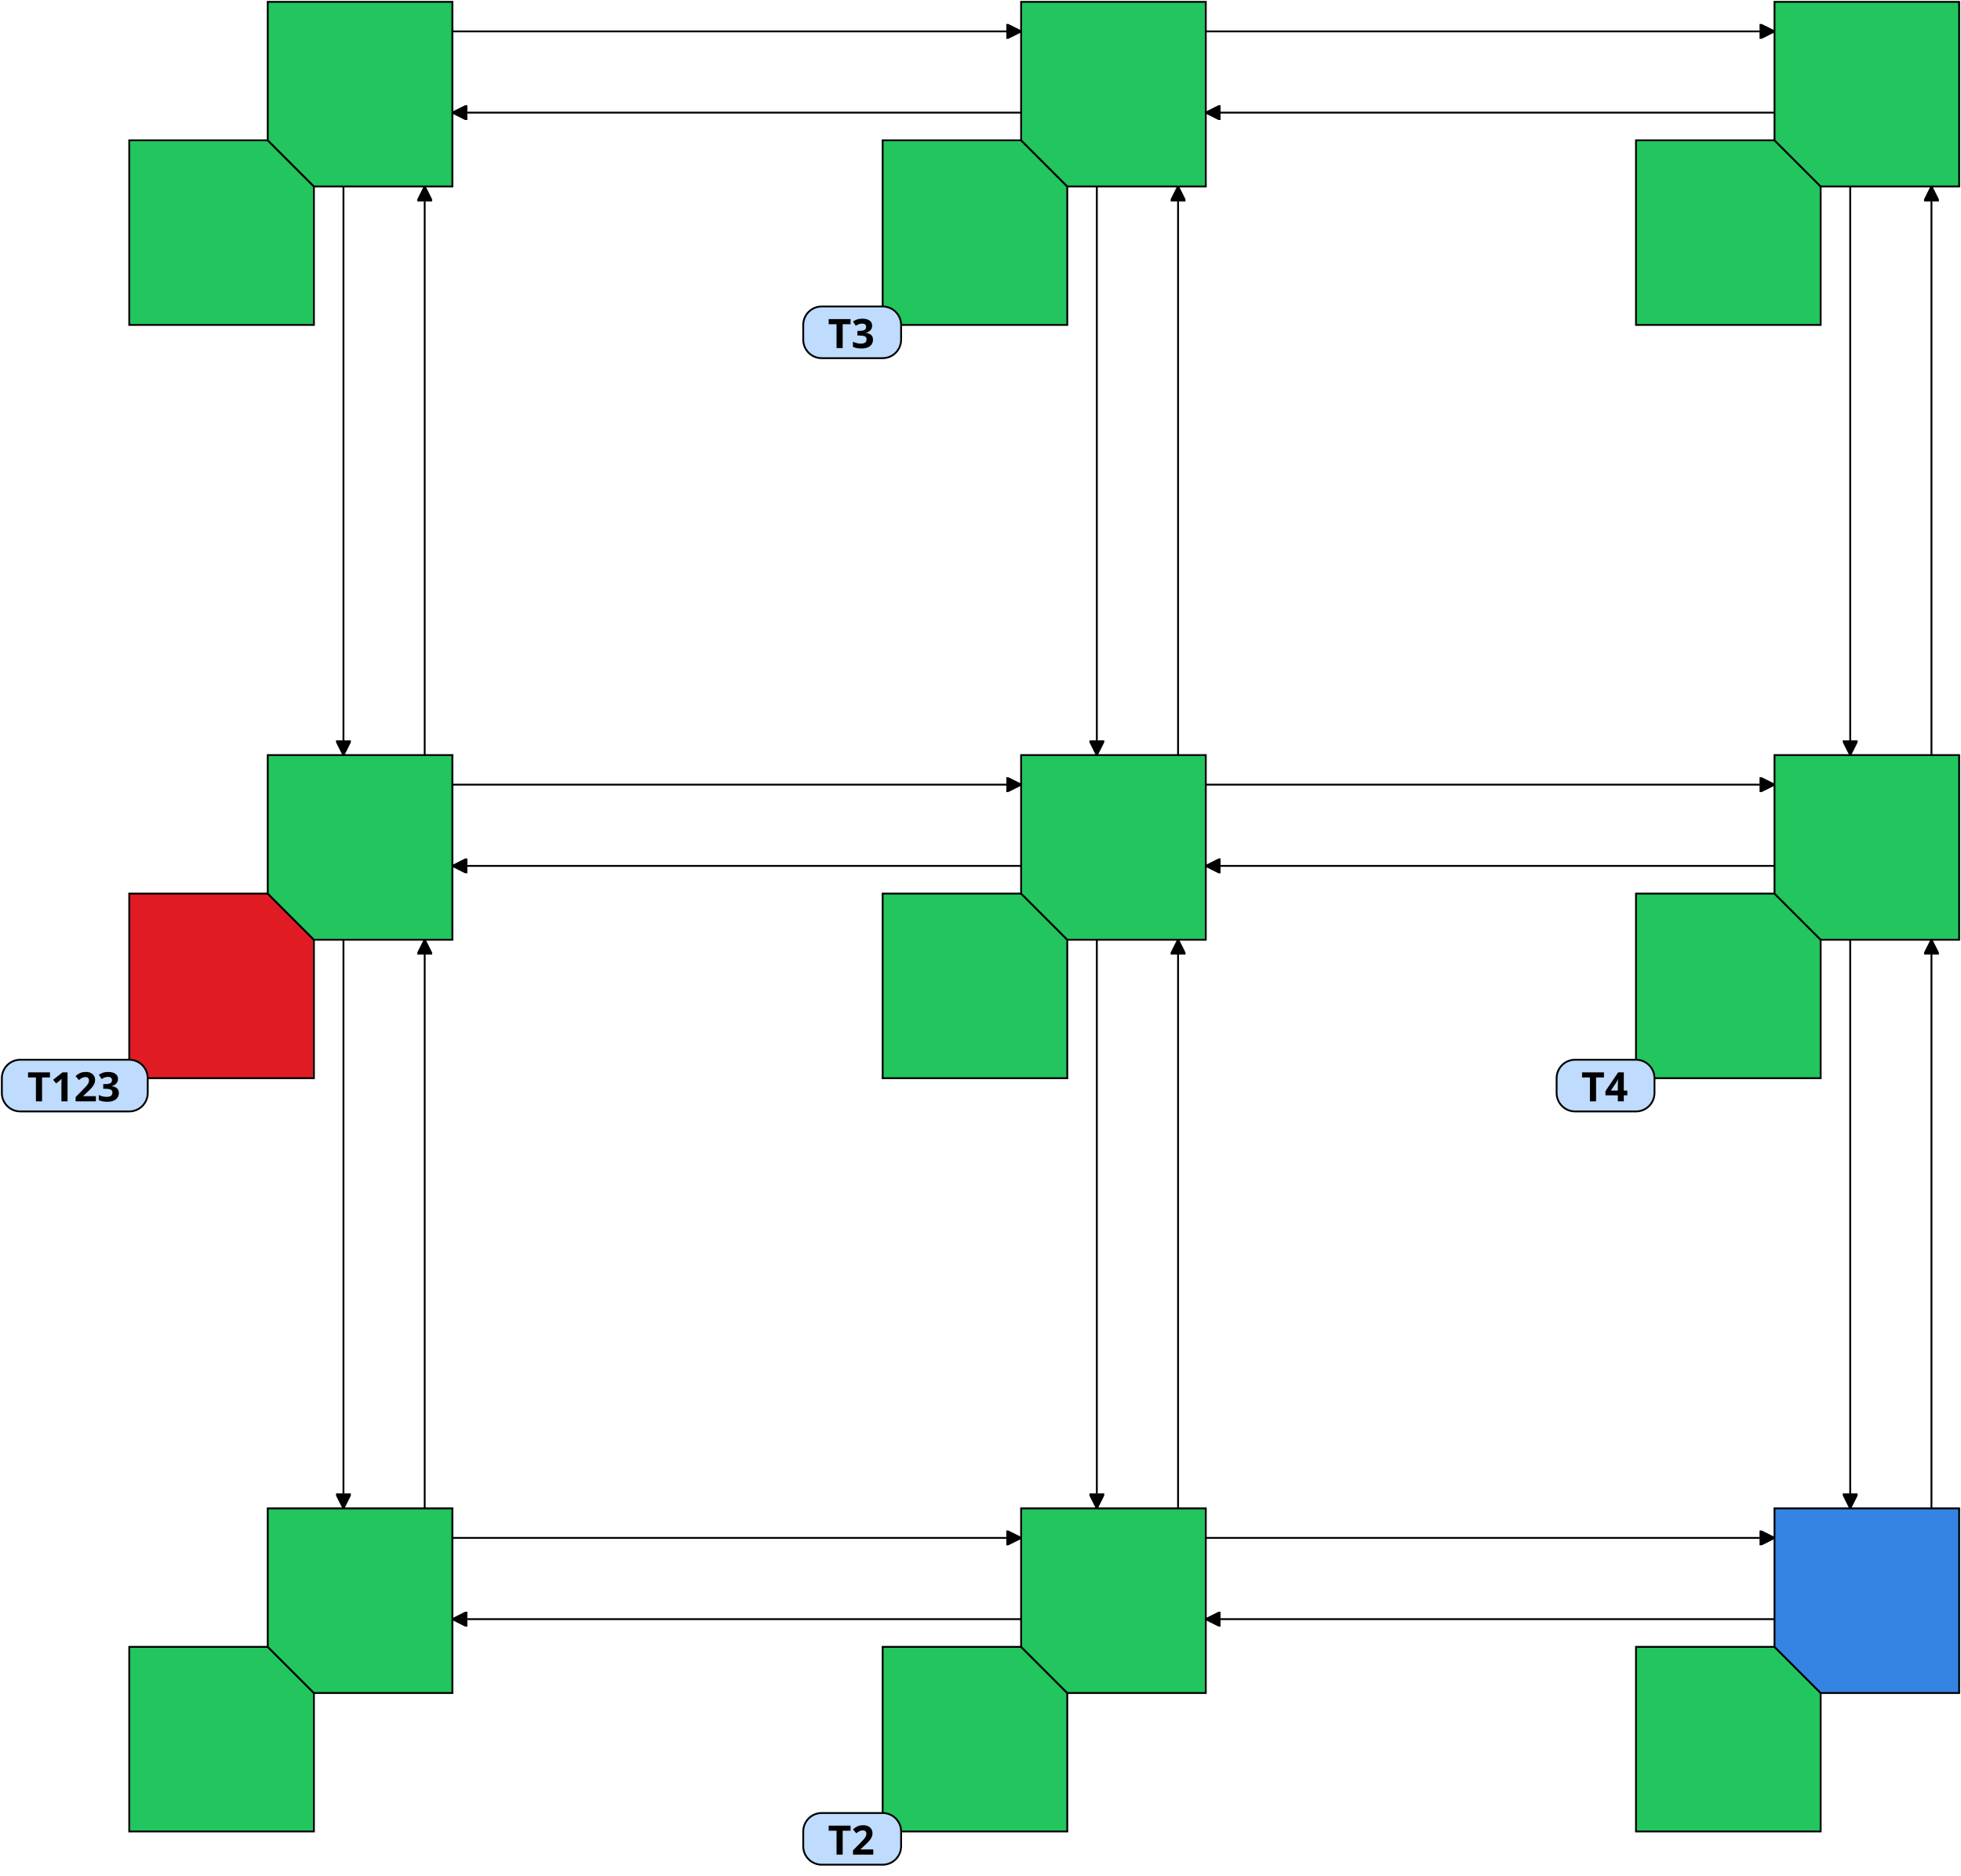
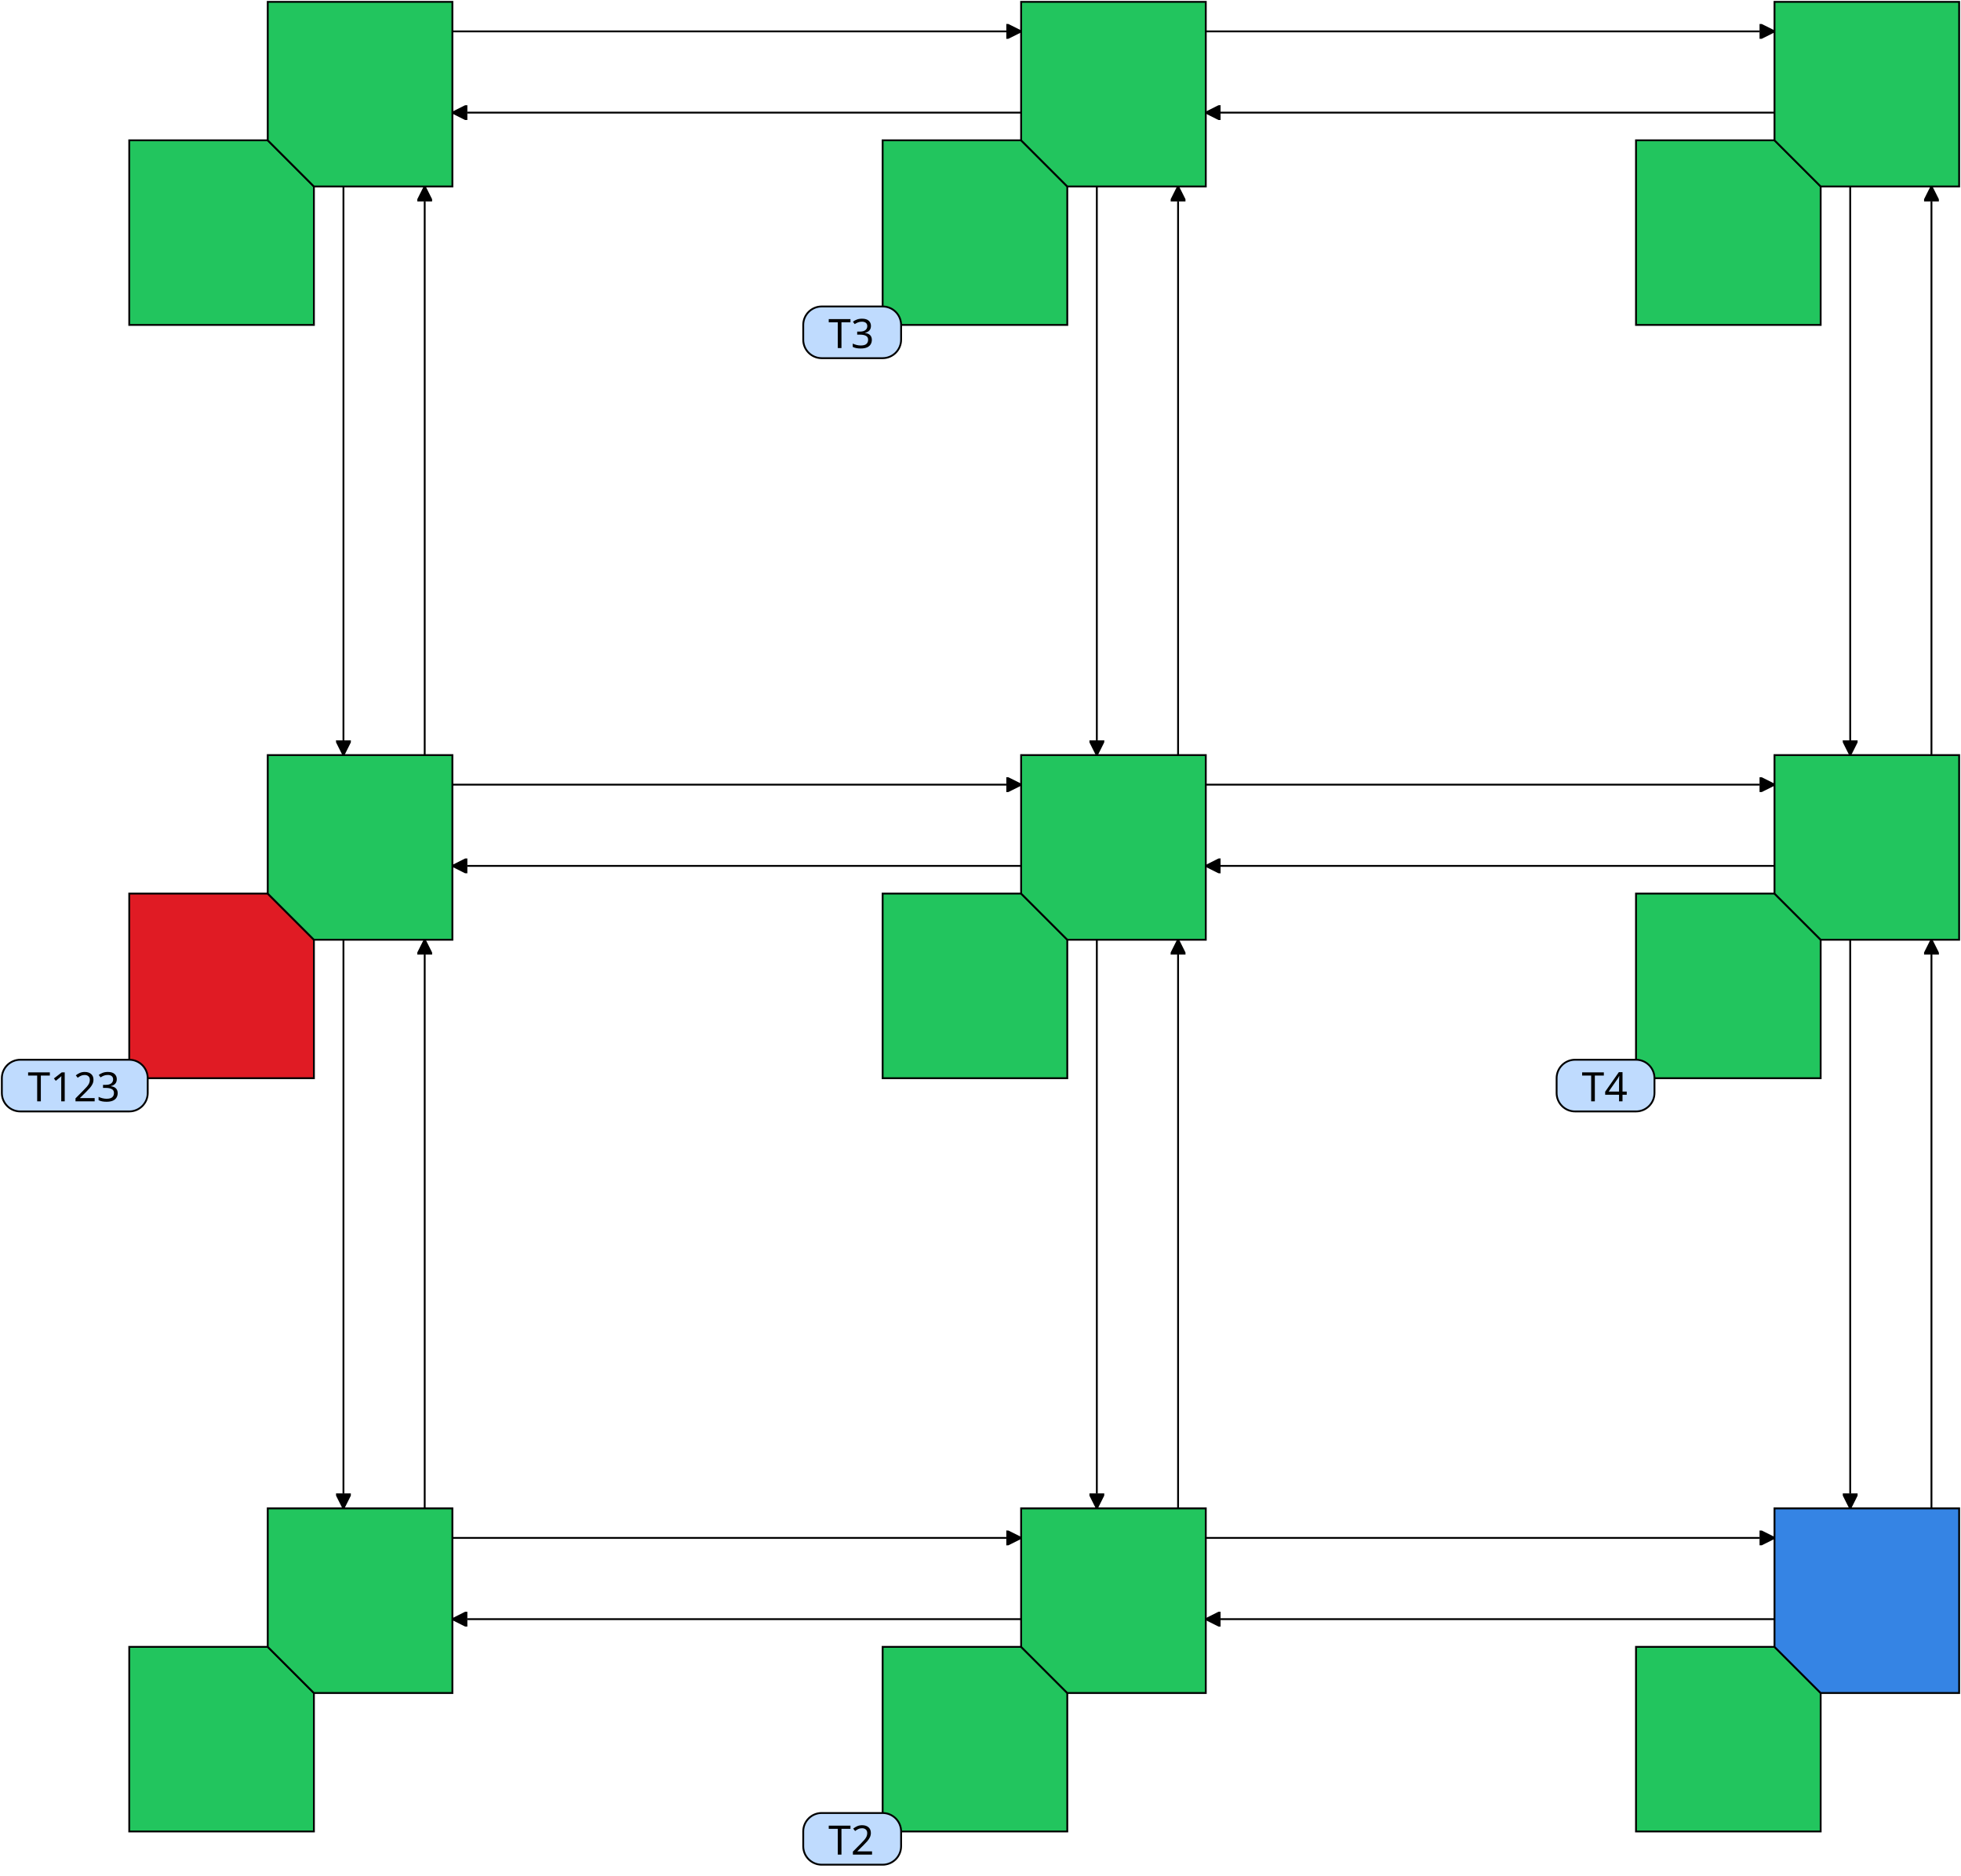
<svg xmlns="http://www.w3.org/2000/svg" preserveAspectRation="xMidYMid meet" class="mx-auto" viewBox="-565 -496 1062 1016">
  <defs>
    <marker id="arrowHead" orient="auto" markerWidth="8" markerHeight="8" refY="4">
      <path d="M0,0 M0,0 V8 L8,4 Z" fill="black" fill-rule="evenodd" stroke="black" stroke-linecap="butt" stroke-width="1" />
    </marker>
    <clipPath id="clip-c-0">
      <polygon points="-495 -420, -495 -320, -395 -320, -395 -395, -420 -420" />
    </clipPath>
    <clipPath id="clip-r-0">
      <polygon points="-420 -420, -420 -495, -320 -495, -320 -395, -395 -395" />
    </clipPath>
    <clipPath id="clip-c-1">
      <polygon points="-87 -420, -87 -320, 13 -320, 13 -395, -12 -420" />
    </clipPath>
    <clipPath id="clip-r-1">
      <polygon points="-12 -420, -12 -495, 88 -495, 88 -395, 13 -395" />
    </clipPath>
    <clipPath id="clip-c-2">
      <polygon points="321 -420, 321 -320, 421 -320, 421 -395, 396 -420" />
    </clipPath>
    <clipPath id="clip-r-2">
      <polygon points="396 -420, 396 -495, 496 -495, 496 -395, 421 -395" />
    </clipPath>
    <clipPath id="clip-c-3">
      <polygon points="-495 -12, -495 88, -395 88, -395 13, -420 -12" />
    </clipPath>
    <clipPath id="clip-r-3">
      <polygon points="-420 -12, -420 -87, -320 -87, -320 13, -395 13" />
    </clipPath>
    <clipPath id="clip-c-4">
      <polygon points="-87 -12, -87 88, 13 88, 13 13, -12 -12" />
    </clipPath>
    <clipPath id="clip-r-4">
      <polygon points="-12 -12, -12 -87, 88 -87, 88 13, 13 13" />
    </clipPath>
    <clipPath id="clip-c-5">
      <polygon points="321 -12, 321 88, 421 88, 421 13, 396 -12" />
    </clipPath>
    <clipPath id="clip-r-5">
      <polygon points="396 -12, 396 -87, 496 -87, 496 13, 421 13" />
    </clipPath>
    <clipPath id="clip-c-6">
      <polygon points="-495 396, -495 496, -395 496, -395 421, -420 396" />
    </clipPath>
    <clipPath id="clip-r-6">
      <polygon points="-420 396, -420 321, -320 321, -320 421, -395 421" />
    </clipPath>
    <clipPath id="clip-c-7">
      <polygon points="-87 396, -87 496, 13 496, 13 421, -12 396" />
    </clipPath>
    <clipPath id="clip-r-7">
      <polygon points="-12 396, -12 321, 88 321, 88 421, 13 421" />
    </clipPath>
    <clipPath id="clip-c-8">
      <polygon points="321 396, 321 496, 421 496, 421 421, 396 396" />
    </clipPath>
    <clipPath id="clip-r-8">
      <polygon points="396 396, 396 321, 496 321, 496 421, 421 421" />
    </clipPath>
  </defs>
  <style>.baseFill{fill: #e5e5e5;}.edgeData{display: none;}
#c0 {fill: #22c55e;}
#r0 {fill: #22c55e;}
#c1 {fill: #22c55e;}
#r1 {fill: #22c55e;}
#c2 {fill: #22c55e;}
#r2 {fill: #22c55e;}
#c3 {fill: #e01b24;}
#r3 {fill: #22c55e;}
#c4 {fill: #22c55e;}
#r4 {fill: #22c55e;}
#c5 {fill: #22c55e;}
#r5 {fill: #22c55e;}
#c6 {fill: #22c55e;}
#r6 {fill: #22c55e;}
#c7 {fill: #22c55e;}
#r7 {fill: #22c55e;}
#c8 {fill: #22c55e;}
#r8 {fill: #3584e4;}</style>
  <g id="mainGroup">
    <g id="processingGroup" clip-path="url(#crop)">
      <g id="0">
        <path id="c0" d="M-495,-420 l0,100 l100,0 l0,-75 l-25,-25 l-75,0 Z" class="baseFill" fill-rule="evenodd" stroke="black" stroke-linecap="butt" stroke-width="1" />
        <path id="r0" d="M-420,-420 l0,-75 l100,0 l0,100 l-75,0 Z" class="baseFill" fill-rule="evenodd" stroke="black" stroke-linecap="butt" stroke-width="1" />
      </g>
      <g id="1">
        <path id="c1" d="M-87,-420 l0,100 l100,0 l0,-75 l-25,-25 l-75,0 Z" class="baseFill" fill-rule="evenodd" stroke="black" stroke-linecap="butt" stroke-width="1" />
        <path id="r1" d="M-12,-420 l0,-75 l100,0 l0,100 l-75,0 Z" class="baseFill" fill-rule="evenodd" stroke="black" stroke-linecap="butt" stroke-width="1" />
        <g>
          <rect x="-130" y="-330" width="53" height="28" rx="10" fill="#bfdbfe" stroke="black" stroke-width="1" />
-           <text x="-104" y="-316" font-size="22px" font-family="Roboto Mono" font-weight="bold" text-anchor="middle" dominant-baseline="central" fill="black">T3</text>
+           <text x="-104" y="-316" font-size="22px" font-family="Roboto Mono" font-weight="500" text-anchor="middle" dominant-baseline="central" fill="black">T3</text>
        </g>
      </g>
      <g id="2">
        <path id="c2" d="M321,-420 l0,100 l100,0 l0,-75 l-25,-25 l-75,0 Z" class="baseFill" fill-rule="evenodd" stroke="black" stroke-linecap="butt" stroke-width="1" />
        <path id="r2" d="M396,-420 l0,-75 l100,0 l0,100 l-75,0 Z" class="baseFill" fill-rule="evenodd" stroke="black" stroke-linecap="butt" stroke-width="1" />
      </g>
      <g id="3">
        <path id="c3" d="M-495,-12 l0,100 l100,0 l0,-75 l-25,-25 l-75,0 Z" class="baseFill" fill-rule="evenodd" stroke="black" stroke-linecap="butt" stroke-width="1" />
        <path id="r3" d="M-420,-12 l0,-75 l100,0 l0,100 l-75,0 Z" class="baseFill" fill-rule="evenodd" stroke="black" stroke-linecap="butt" stroke-width="1" />
        <g>
          <rect x="-564" y="78" width="79" height="28" rx="10" fill="#bfdbfe" stroke="black" stroke-width="1" />
-           <text x="-525" y="92" font-size="22px" font-family="Roboto Mono" font-weight="bold" text-anchor="middle" dominant-baseline="central" fill="black">T123</text>
+           <text x="-525" y="92" font-size="22px" font-family="Roboto Mono" font-weight="500" text-anchor="middle" dominant-baseline="central" fill="black">T123</text>
        </g>
      </g>
      <g id="4">
        <path id="c4" d="M-87,-12 l0,100 l100,0 l0,-75 l-25,-25 l-75,0 Z" class="baseFill" fill-rule="evenodd" stroke="black" stroke-linecap="butt" stroke-width="1" />
        <path id="r4" d="M-12,-12 l0,-75 l100,0 l0,100 l-75,0 Z" class="baseFill" fill-rule="evenodd" stroke="black" stroke-linecap="butt" stroke-width="1" />
      </g>
      <g id="5">
        <path id="c5" d="M321,-12 l0,100 l100,0 l0,-75 l-25,-25 l-75,0 Z" class="baseFill" fill-rule="evenodd" stroke="black" stroke-linecap="butt" stroke-width="1" />
        <path id="r5" d="M396,-12 l0,-75 l100,0 l0,100 l-75,0 Z" class="baseFill" fill-rule="evenodd" stroke="black" stroke-linecap="butt" stroke-width="1" />
        <g>
          <rect x="278" y="78" width="53" height="28" rx="10" fill="#bfdbfe" stroke="black" stroke-width="1" />
-           <text x="304" y="92" font-size="22px" font-family="Roboto Mono" font-weight="bold" text-anchor="middle" dominant-baseline="central" fill="black">T4</text>
+           <text x="304" y="92" font-size="22px" font-family="Roboto Mono" font-weight="500" text-anchor="middle" dominant-baseline="central" fill="black">T4</text>
        </g>
      </g>
      <g id="6">
        <path id="c6" d="M-495,396 l0,100 l100,0 l0,-75 l-25,-25 l-75,0 Z" class="baseFill" fill-rule="evenodd" stroke="black" stroke-linecap="butt" stroke-width="1" />
        <path id="r6" d="M-420,396 l0,-75 l100,0 l0,100 l-75,0 Z" class="baseFill" fill-rule="evenodd" stroke="black" stroke-linecap="butt" stroke-width="1" />
      </g>
      <g id="7">
        <path id="c7" d="M-87,396 l0,100 l100,0 l0,-75 l-25,-25 l-75,0 Z" class="baseFill" fill-rule="evenodd" stroke="black" stroke-linecap="butt" stroke-width="1" />
        <path id="r7" d="M-12,396 l0,-75 l100,0 l0,100 l-75,0 Z" class="baseFill" fill-rule="evenodd" stroke="black" stroke-linecap="butt" stroke-width="1" />
        <g>
          <rect x="-130" y="486" width="53" height="28" rx="10" fill="#bfdbfe" stroke="black" stroke-width="1" />
-           <text x="-104" y="500" font-size="22px" font-family="Roboto Mono" font-weight="bold" text-anchor="middle" dominant-baseline="central" fill="black">T2</text>
+           <text x="-104" y="500" font-size="22px" font-family="Roboto Mono" font-weight="500" text-anchor="middle" dominant-baseline="central" fill="black">T2</text>
        </g>
      </g>
      <g id="8">
        <path id="c8" d="M321,396 l0,100 l100,0 l0,-75 l-25,-25 l-75,0 Z" class="baseFill" fill-rule="evenodd" stroke="black" stroke-linecap="butt" stroke-width="1" />
        <path id="r8" d="M396,396 l0,-75 l100,0 l0,100 l-75,0 Z" class="baseFill" fill-rule="evenodd" stroke="black" stroke-linecap="butt" stroke-width="1" />
      </g>
    </g>
    <g>
      <g>
        <path d="M-379,-395 v300" fill-rule="evenodd" stroke="black" stroke-linecap="butt" stroke-width="1" marker-end="url(#arrowHead)" clip-path="url(#crop)" />
        <path d="M-320,-479 h300" fill-rule="evenodd" stroke="black" stroke-linecap="butt" stroke-width="1" marker-end="url(#arrowHead)" clip-path="url(#crop)" />
        <path d="M29,-395 v300" fill-rule="evenodd" stroke="black" stroke-linecap="butt" stroke-width="1" marker-end="url(#arrowHead)" clip-path="url(#crop)" />
        <path d="M-12,-435 h-300" fill-rule="evenodd" stroke="black" stroke-linecap="butt" stroke-width="1" marker-end="url(#arrowHead)" clip-path="url(#crop)" />
        <path d="M88,-479 h300" fill-rule="evenodd" stroke="black" stroke-linecap="butt" stroke-width="1" marker-end="url(#arrowHead)" clip-path="url(#crop)" />
        <path d="M437,-395 v300" fill-rule="evenodd" stroke="black" stroke-linecap="butt" stroke-width="1" marker-end="url(#arrowHead)" clip-path="url(#crop)" />
        <path d="M396,-435 h-300" fill-rule="evenodd" stroke="black" stroke-linecap="butt" stroke-width="1" marker-end="url(#arrowHead)" clip-path="url(#crop)" />
        <path d="M-335,-87 v-300" fill-rule="evenodd" stroke="black" stroke-linecap="butt" stroke-width="1" marker-end="url(#arrowHead)" clip-path="url(#crop)" />
        <path d="M-379,13 v300" fill-rule="evenodd" stroke="black" stroke-linecap="butt" stroke-width="1" marker-end="url(#arrowHead)" clip-path="url(#crop)" />
        <path d="M-320,-71 h300" fill-rule="evenodd" stroke="black" stroke-linecap="butt" stroke-width="1" marker-end="url(#arrowHead)" clip-path="url(#crop)" />
        <path d="M73,-87 v-300" fill-rule="evenodd" stroke="black" stroke-linecap="butt" stroke-width="1" marker-end="url(#arrowHead)" clip-path="url(#crop)" />
        <path d="M29,13 v300" fill-rule="evenodd" stroke="black" stroke-linecap="butt" stroke-width="1" marker-end="url(#arrowHead)" clip-path="url(#crop)" />
        <path d="M-12,-27 h-300" fill-rule="evenodd" stroke="black" stroke-linecap="butt" stroke-width="1" marker-end="url(#arrowHead)" clip-path="url(#crop)" />
        <path d="M88,-71 h300" fill-rule="evenodd" stroke="black" stroke-linecap="butt" stroke-width="1" marker-end="url(#arrowHead)" clip-path="url(#crop)" />
        <path d="M481,-87 v-300" fill-rule="evenodd" stroke="black" stroke-linecap="butt" stroke-width="1" marker-end="url(#arrowHead)" clip-path="url(#crop)" />
        <path d="M437,13 v300" fill-rule="evenodd" stroke="black" stroke-linecap="butt" stroke-width="1" marker-end="url(#arrowHead)" clip-path="url(#crop)" />
        <path d="M396,-27 h-300" fill-rule="evenodd" stroke="black" stroke-linecap="butt" stroke-width="1" marker-end="url(#arrowHead)" clip-path="url(#crop)" />
        <path d="M-335,321 v-300" fill-rule="evenodd" stroke="black" stroke-linecap="butt" stroke-width="1" marker-end="url(#arrowHead)" clip-path="url(#crop)" />
        <path d="M-320,337 h300" fill-rule="evenodd" stroke="black" stroke-linecap="butt" stroke-width="1" marker-end="url(#arrowHead)" clip-path="url(#crop)" />
        <path d="M73,321 v-300" fill-rule="evenodd" stroke="black" stroke-linecap="butt" stroke-width="1" marker-end="url(#arrowHead)" clip-path="url(#crop)" />
        <path d="M-12,381 h-300" fill-rule="evenodd" stroke="black" stroke-linecap="butt" stroke-width="1" marker-end="url(#arrowHead)" clip-path="url(#crop)" />
        <path d="M88,337 h300" fill-rule="evenodd" stroke="black" stroke-linecap="butt" stroke-width="1" marker-end="url(#arrowHead)" clip-path="url(#crop)" />
        <path d="M481,321 v-300" fill-rule="evenodd" stroke="black" stroke-linecap="butt" stroke-width="1" marker-end="url(#arrowHead)" clip-path="url(#crop)" />
        <path d="M396,381 h-300" fill-rule="evenodd" stroke="black" stroke-linecap="butt" stroke-width="1" marker-end="url(#arrowHead)" clip-path="url(#crop)" />
      </g>
      <g id="edgeConnetions" class="edgeData">
        <path d="M-379,-728 v225" fill-rule="evenodd" stroke="black" stroke-linecap="butt" stroke-width="1" marker-end="url(#arrowHead)" clip-path="url(#crop)" />
        <path d="M-728,-480 h300" fill-rule="evenodd" stroke="black" stroke-linecap="butt" stroke-width="1" marker-end="url(#arrowHead)" clip-path="url(#crop)" />
        <path d="M29,-728 v225" fill-rule="evenodd" stroke="black" stroke-linecap="butt" stroke-width="1" marker-end="url(#arrowHead)" clip-path="url(#crop)" />
        <path d="M437,-728 v225" fill-rule="evenodd" stroke="black" stroke-linecap="butt" stroke-width="1" marker-end="url(#arrowHead)" clip-path="url(#crop)" />
        <path d="M729,-480 h-225" fill-rule="evenodd" stroke="black" stroke-linecap="butt" stroke-width="1" marker-end="url(#arrowHead)" clip-path="url(#crop)" />
        <path d="M-728,-72 h300" fill-rule="evenodd" stroke="black" stroke-linecap="butt" stroke-width="1" marker-end="url(#arrowHead)" clip-path="url(#crop)" />
        <path d="M729,-72 h-225" fill-rule="evenodd" stroke="black" stroke-linecap="butt" stroke-width="1" marker-end="url(#arrowHead)" clip-path="url(#crop)" />
        <path d="M-335,729 v-300" fill-rule="evenodd" stroke="black" stroke-linecap="butt" stroke-width="1" marker-end="url(#arrowHead)" clip-path="url(#crop)" />
        <path d="M-728,336 h300" fill-rule="evenodd" stroke="black" stroke-linecap="butt" stroke-width="1" marker-end="url(#arrowHead)" clip-path="url(#crop)" />
        <path d="M73,729 v-300" fill-rule="evenodd" stroke="black" stroke-linecap="butt" stroke-width="1" marker-end="url(#arrowHead)" clip-path="url(#crop)" />
        <path d="M481,729 v-300" fill-rule="evenodd" stroke="black" stroke-linecap="butt" stroke-width="1" marker-end="url(#arrowHead)" clip-path="url(#crop)" />
        <path d="M729,336 h-225" fill-rule="evenodd" stroke="black" stroke-linecap="butt" stroke-width="1" marker-end="url(#arrowHead)" clip-path="url(#crop)" />
        <path d="M-335,-495 v-225" fill-rule="evenodd" stroke="black" stroke-linecap="butt" stroke-width="1" marker-end="url(#arrowHead)" clip-path="url(#crop)" />
        <path d="M-420,-436 h-300" fill-rule="evenodd" stroke="black" stroke-linecap="butt" stroke-width="1" marker-end="url(#arrowHead)" clip-path="url(#crop)" />
        <path d="M73,-495 v-225" fill-rule="evenodd" stroke="black" stroke-linecap="butt" stroke-width="1" marker-end="url(#arrowHead)" clip-path="url(#crop)" />
        <path d="M481,-495 v-225" fill-rule="evenodd" stroke="black" stroke-linecap="butt" stroke-width="1" marker-end="url(#arrowHead)" clip-path="url(#crop)" />
        <path d="M496,-436 h225" fill-rule="evenodd" stroke="black" stroke-linecap="butt" stroke-width="1" marker-end="url(#arrowHead)" clip-path="url(#crop)" />
        <path d="M-420,-28 h-300" fill-rule="evenodd" stroke="black" stroke-linecap="butt" stroke-width="1" marker-end="url(#arrowHead)" clip-path="url(#crop)" />
        <path d="M496,-28 h225" fill-rule="evenodd" stroke="black" stroke-linecap="butt" stroke-width="1" marker-end="url(#arrowHead)" clip-path="url(#crop)" />
        <path d="M-379,421 v300" fill-rule="evenodd" stroke="black" stroke-linecap="butt" stroke-width="1" marker-end="url(#arrowHead)" clip-path="url(#crop)" />
        <path d="M-420,380 h-300" fill-rule="evenodd" stroke="black" stroke-linecap="butt" stroke-width="1" marker-end="url(#arrowHead)" clip-path="url(#crop)" />
        <path d="M29,421 v300" fill-rule="evenodd" stroke="black" stroke-linecap="butt" stroke-width="1" marker-end="url(#arrowHead)" clip-path="url(#crop)" />
        <path d="M437,421 v300" fill-rule="evenodd" stroke="black" stroke-linecap="butt" stroke-width="1" marker-end="url(#arrowHead)" clip-path="url(#crop)" />
        <path d="M496,380 h225" fill-rule="evenodd" stroke="black" stroke-linecap="butt" stroke-width="1" marker-end="url(#arrowHead)" clip-path="url(#crop)" />
      </g>
    </g>
    <g id="information">
      <g clip-path="url(#crop)">
        <g clip-path="url(#clip-c-0)" />
        <g clip-path="url(#clip-r-0)" />
      </g>
      <g clip-path="url(#crop)">
        <g clip-path="url(#clip-c-1)" />
        <g clip-path="url(#clip-r-1)" />
      </g>
      <g clip-path="url(#crop)">
        <g clip-path="url(#clip-c-2)" />
        <g clip-path="url(#clip-r-2)" />
      </g>
      <g clip-path="url(#crop)">
        <g clip-path="url(#clip-c-3)" />
        <g clip-path="url(#clip-r-3)" />
      </g>
      <g clip-path="url(#crop)">
        <g clip-path="url(#clip-c-4)" />
        <g clip-path="url(#clip-r-4)" />
      </g>
      <g clip-path="url(#crop)">
        <g clip-path="url(#clip-c-5)" />
        <g clip-path="url(#clip-r-5)" />
      </g>
      <g clip-path="url(#crop)">
        <g clip-path="url(#clip-c-6)" />
        <g clip-path="url(#clip-r-6)" />
      </g>
      <g clip-path="url(#crop)">
        <g clip-path="url(#clip-c-7)" />
        <g clip-path="url(#clip-r-7)" />
      </g>
      <g clip-path="url(#crop)">
        <g clip-path="url(#clip-c-8)" />
        <g clip-path="url(#clip-r-8)" />
      </g>
    </g>
    <g id="sinksSources" clip-path="url(#crop)" class="edgeData">
      <g>
        <rect x="-392" y="-798" width="70" height="70" rx="15" fill="#e5e5e5" stroke="black" stroke-width="1" />
      </g>
      <g>
        <rect x="-798" y="-493" width="70" height="70" rx="15" fill="#fbbf24" stroke="black" stroke-width="1" />
-         <text x="-763" y="-458" font-size="22px" font-family="Roboto Mono" font-weight="bold" text-anchor="middle" dominant-baseline="central" fill="black" class="edgeData">T1</text>
+         <text x="-763" y="-458" font-size="22px" font-family="Roboto Mono" font-weight="500" text-anchor="middle" dominant-baseline="central" fill="black" class="edgeData">T1</text>
      </g>
      <g>
        <rect x="16" y="-798" width="70" height="70" rx="15" fill="#fbbf24" stroke="black" stroke-width="1" />
-         <text x="51" y="-763" font-size="22px" font-family="Roboto Mono" font-weight="bold" text-anchor="middle" dominant-baseline="central" fill="black" class="edgeData">T0</text>
+         <text x="51" y="-763" font-size="22px" font-family="Roboto Mono" font-weight="500" text-anchor="middle" dominant-baseline="central" fill="black" class="edgeData">T0</text>
      </g>
      <g>
        <rect x="424" y="-798" width="70" height="70" rx="15" fill="#e5e5e5" stroke="black" stroke-width="1" />
      </g>
      <g>
        <rect x="729" y="-493" width="70" height="70" rx="15" fill="#e5e5e5" stroke="black" stroke-width="1" />
      </g>
      <g>
        <rect x="-798" y="-85" width="70" height="70" rx="15" fill="#e5e5e5" stroke="black" stroke-width="1" />
      </g>
      <g>
        <rect x="729" y="-85" width="70" height="70" rx="15" fill="#e5e5e5" stroke="black" stroke-width="1" />
      </g>
      <g>
        <rect x="-392" y="729" width="70" height="70" rx="15" fill="#e5e5e5" stroke="black" stroke-width="1" />
      </g>
      <g>
        <rect x="-798" y="323" width="70" height="70" rx="15" fill="#fb923c" stroke="black" stroke-width="1" />
-         <text x="-763" y="358" font-size="22px" font-family="Roboto Mono" font-weight="bold" text-anchor="middle" dominant-baseline="central" fill="black" class="edgeData">T5</text>
+         <text x="-763" y="358" font-size="22px" font-family="Roboto Mono" font-weight="500" text-anchor="middle" dominant-baseline="central" fill="black" class="edgeData">T5</text>
      </g>
      <g>
        <rect x="16" y="729" width="70" height="70" rx="15" fill="#e5e5e5" stroke="black" stroke-width="1" />
      </g>
      <g>
        <rect x="424" y="729" width="70" height="70" rx="15" fill="#e5e5e5" stroke="black" stroke-width="1" />
      </g>
      <g>
        <rect x="729" y="323" width="70" height="70" rx="15" fill="#e5e5e5" stroke="black" stroke-width="1" />
      </g>
    </g>
  </g>
</svg>
